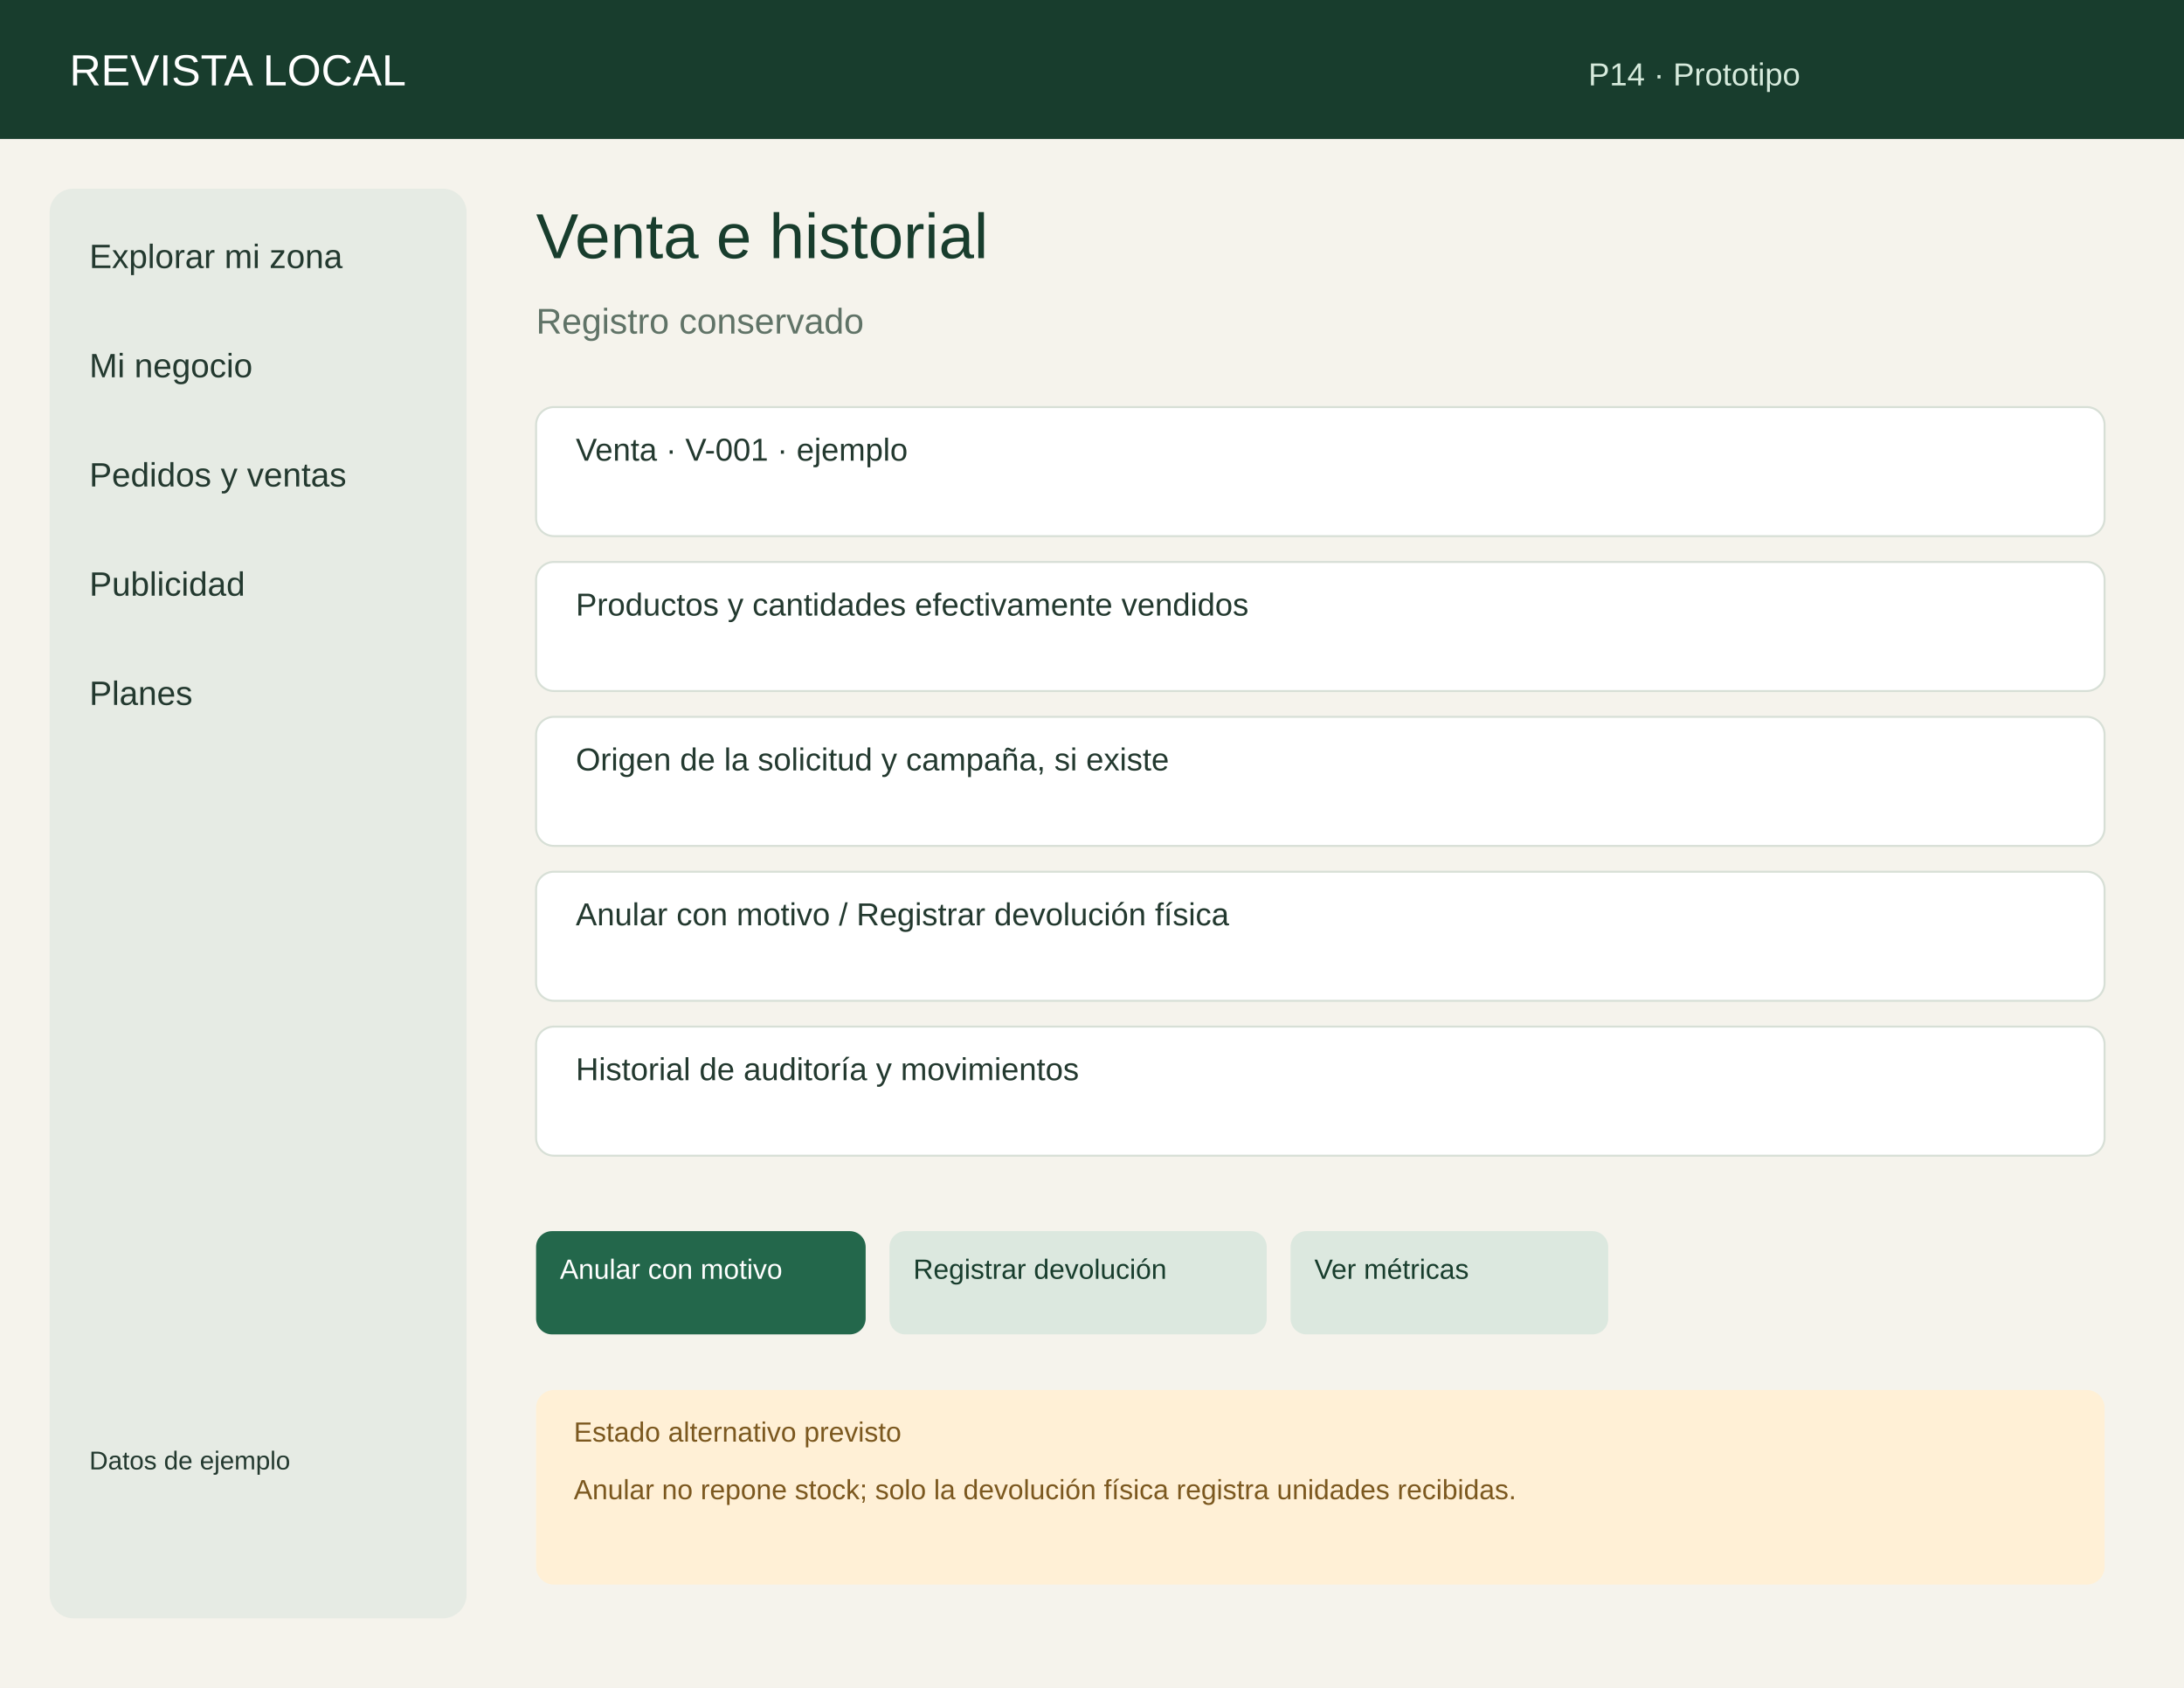
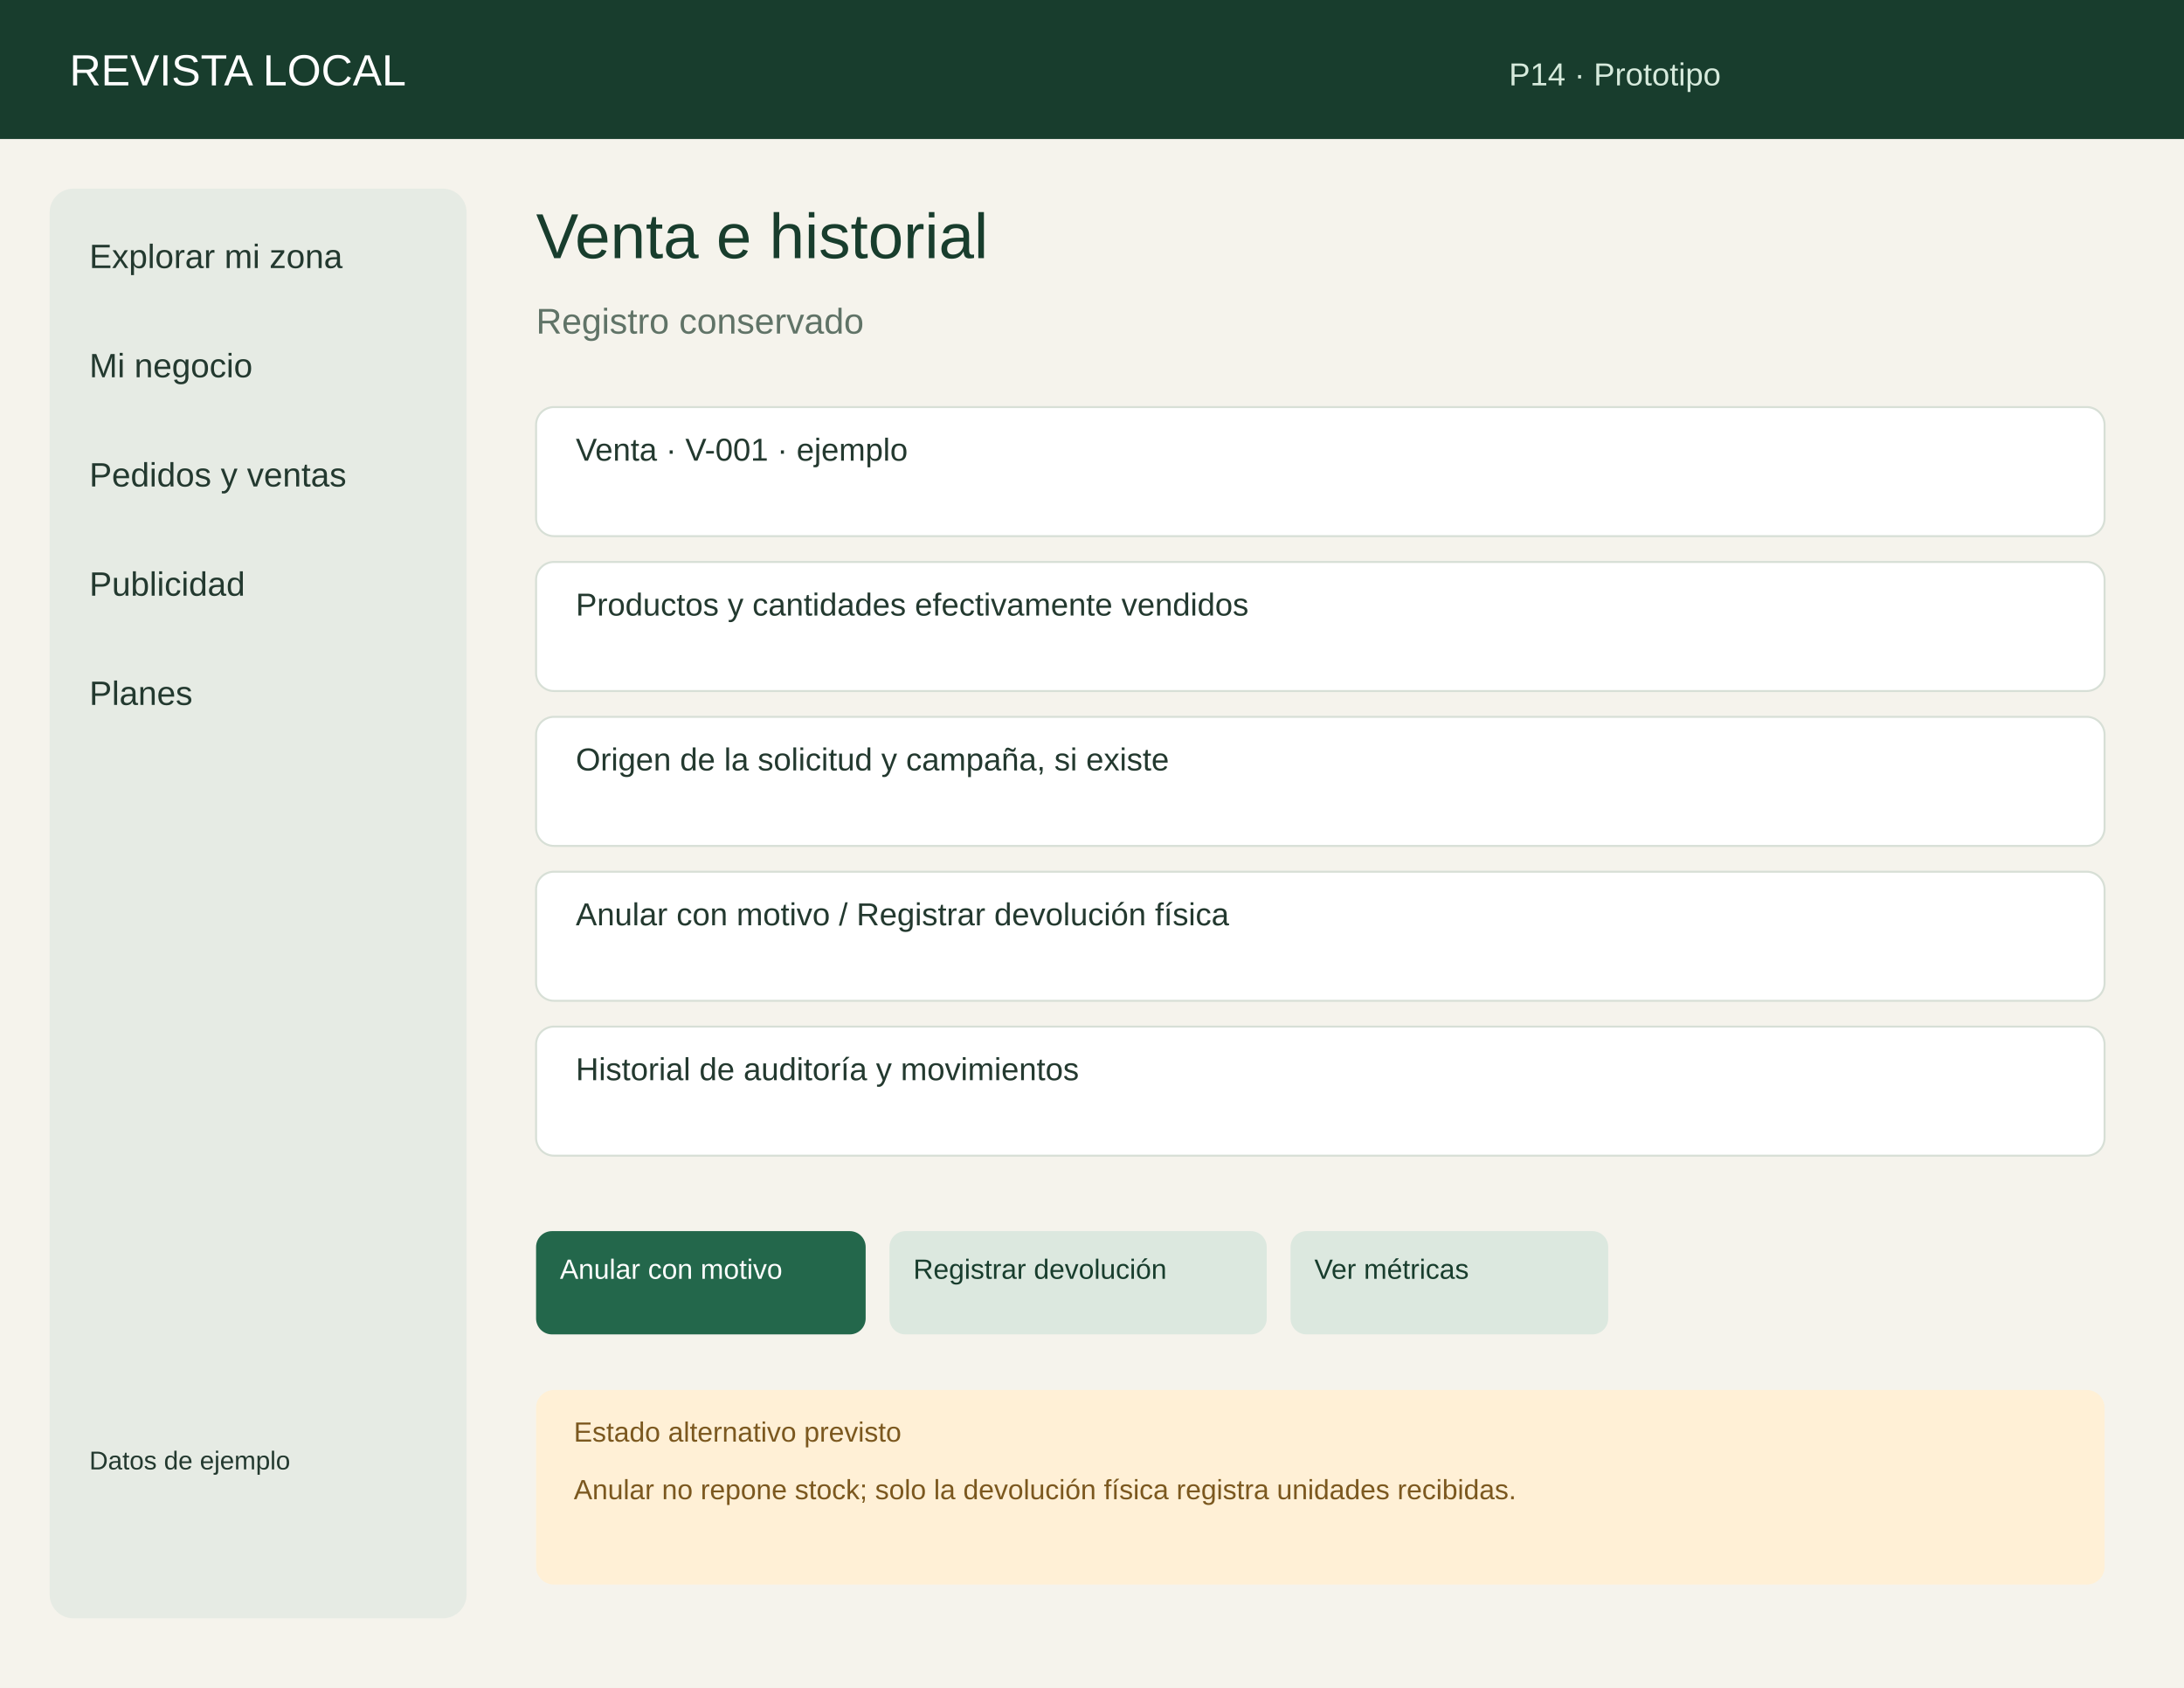
<svg xmlns="http://www.w3.org/2000/svg" width="1100" height="850" viewBox="0 0 1100 850">
  <rect width="1100" height="850" fill="#f5f3ec" />
  <rect x="0" y="0" width="1100" height="70" fill="#183d2d" />
  <text x="35" y="43" font-family="Arial" font-size="22" fill="#ffffff">
    <tspan x="35" dy="0">REVISTA LOCAL</tspan>
  </text>
-   <text x="800" y="43" font-family="Arial" font-size="16" fill="#d6eadc">
-     <tspan x="800" dy="0">P14 · Prototipo</tspan>
+   <text x="760" y="43" font-family="Arial" font-size="16" fill="#d6eadc">
+     <tspan x="760" dy="0">P14 · Prototipo</tspan>
  </text>
  <rect x="25" y="95" width="210" height="720" rx="12" fill="#e6ebe4" />
  <text x="45" y="135" font-family="Arial" font-size="17" fill="#23392f">
    <tspan x="45" dy="0">Explorar mi zona</tspan>
  </text>
  <text x="45" y="190" font-family="Arial" font-size="17" fill="#23392f">
    <tspan x="45" dy="0">Mi negocio</tspan>
  </text>
  <text x="45" y="245" font-family="Arial" font-size="17" fill="#23392f">
    <tspan x="45" dy="0">Pedidos y ventas</tspan>
  </text>
  <text x="45" y="300" font-family="Arial" font-size="17" fill="#23392f">
    <tspan x="45" dy="0">Publicidad</tspan>
  </text>
  <text x="45" y="355" font-family="Arial" font-size="17" fill="#23392f">
    <tspan x="45" dy="0">Planes</tspan>
  </text>
  <text x="45" y="740" font-family="Arial" font-size="13" fill="#23392f">
    <tspan x="45" dy="0">Datos de ejemplo</tspan>
  </text>
  <text x="270" y="130" font-family="Arial" font-size="32" fill="#183d2d">
    <tspan x="270" dy="0">Venta e historial</tspan>
  </text>
  <text x="270" y="168" font-family="Arial" font-size="18" fill="#607367">
    <tspan x="270" dy="0">Registro conservado</tspan>
  </text>
  <rect x="270" y="205" width="790" height="65" rx="9" fill="white" stroke="#d7dfd6" />
  <text x="290" y="232" font-family="Arial" font-size="16" fill="#23392f">
    <tspan x="290" dy="0">Venta · V-001 · ejemplo</tspan>
  </text>
  <rect x="270" y="283" width="790" height="65" rx="9" fill="white" stroke="#d7dfd6" />
  <text x="290" y="310" font-family="Arial" font-size="16" fill="#23392f">
    <tspan x="290" dy="0">Productos y cantidades efectivamente vendidos</tspan>
  </text>
  <rect x="270" y="361" width="790" height="65" rx="9" fill="white" stroke="#d7dfd6" />
  <text x="290" y="388" font-family="Arial" font-size="16" fill="#23392f">
    <tspan x="290" dy="0">Origen de la solicitud y campaña, si existe</tspan>
  </text>
  <rect x="270" y="439" width="790" height="65" rx="9" fill="white" stroke="#d7dfd6" />
  <text x="290" y="466" font-family="Arial" font-size="16" fill="#23392f">
    <tspan x="290" dy="0">Anular con motivo / Registrar devolución física</tspan>
  </text>
  <rect x="270" y="517" width="790" height="65" rx="9" fill="white" stroke="#d7dfd6" />
  <text x="290" y="544" font-family="Arial" font-size="16" fill="#23392f">
    <tspan x="290" dy="0">Historial de auditoría y movimientos</tspan>
  </text>
  <a href="index.html#P14">
    <rect x="270" y="620" width="166" height="52" rx="8" fill="#23674b" />
    <text x="282" y="644" font-family="Arial" font-size="14" fill="white">
      <tspan x="282" dy="0">Anular con motivo</tspan>
    </text>
  </a>
  <a href="index.html#P14">
    <rect x="448" y="620" width="190" height="52" rx="8" fill="#dce8df" />
    <text x="460" y="644" font-family="Arial" font-size="14" fill="#183d2d">
      <tspan x="460" dy="0">Registrar devolución</tspan>
    </text>
  </a>
  <a href="index.html#P18">
    <rect x="650" y="620" width="160" height="52" rx="8" fill="#dce8df" />
    <text x="662" y="644" font-family="Arial" font-size="14" fill="#183d2d">
      <tspan x="662" dy="0">Ver métricas</tspan>
    </text>
  </a>
  <rect x="270" y="700" width="790" height="98" rx="9" fill="#fff0d6" />
  <text x="289" y="726" font-family="Arial" font-size="14" fill="#7b581f">
    <tspan x="289" dy="0">Estado alternativo previsto</tspan>
  </text>
  <text x="289" y="755" font-family="Arial" font-size="14" fill="#7b581f">
    <tspan x="289" dy="0">Anular no repone stock; solo la devolución física registra unidades recibidas.</tspan>
  </text>
</svg>
